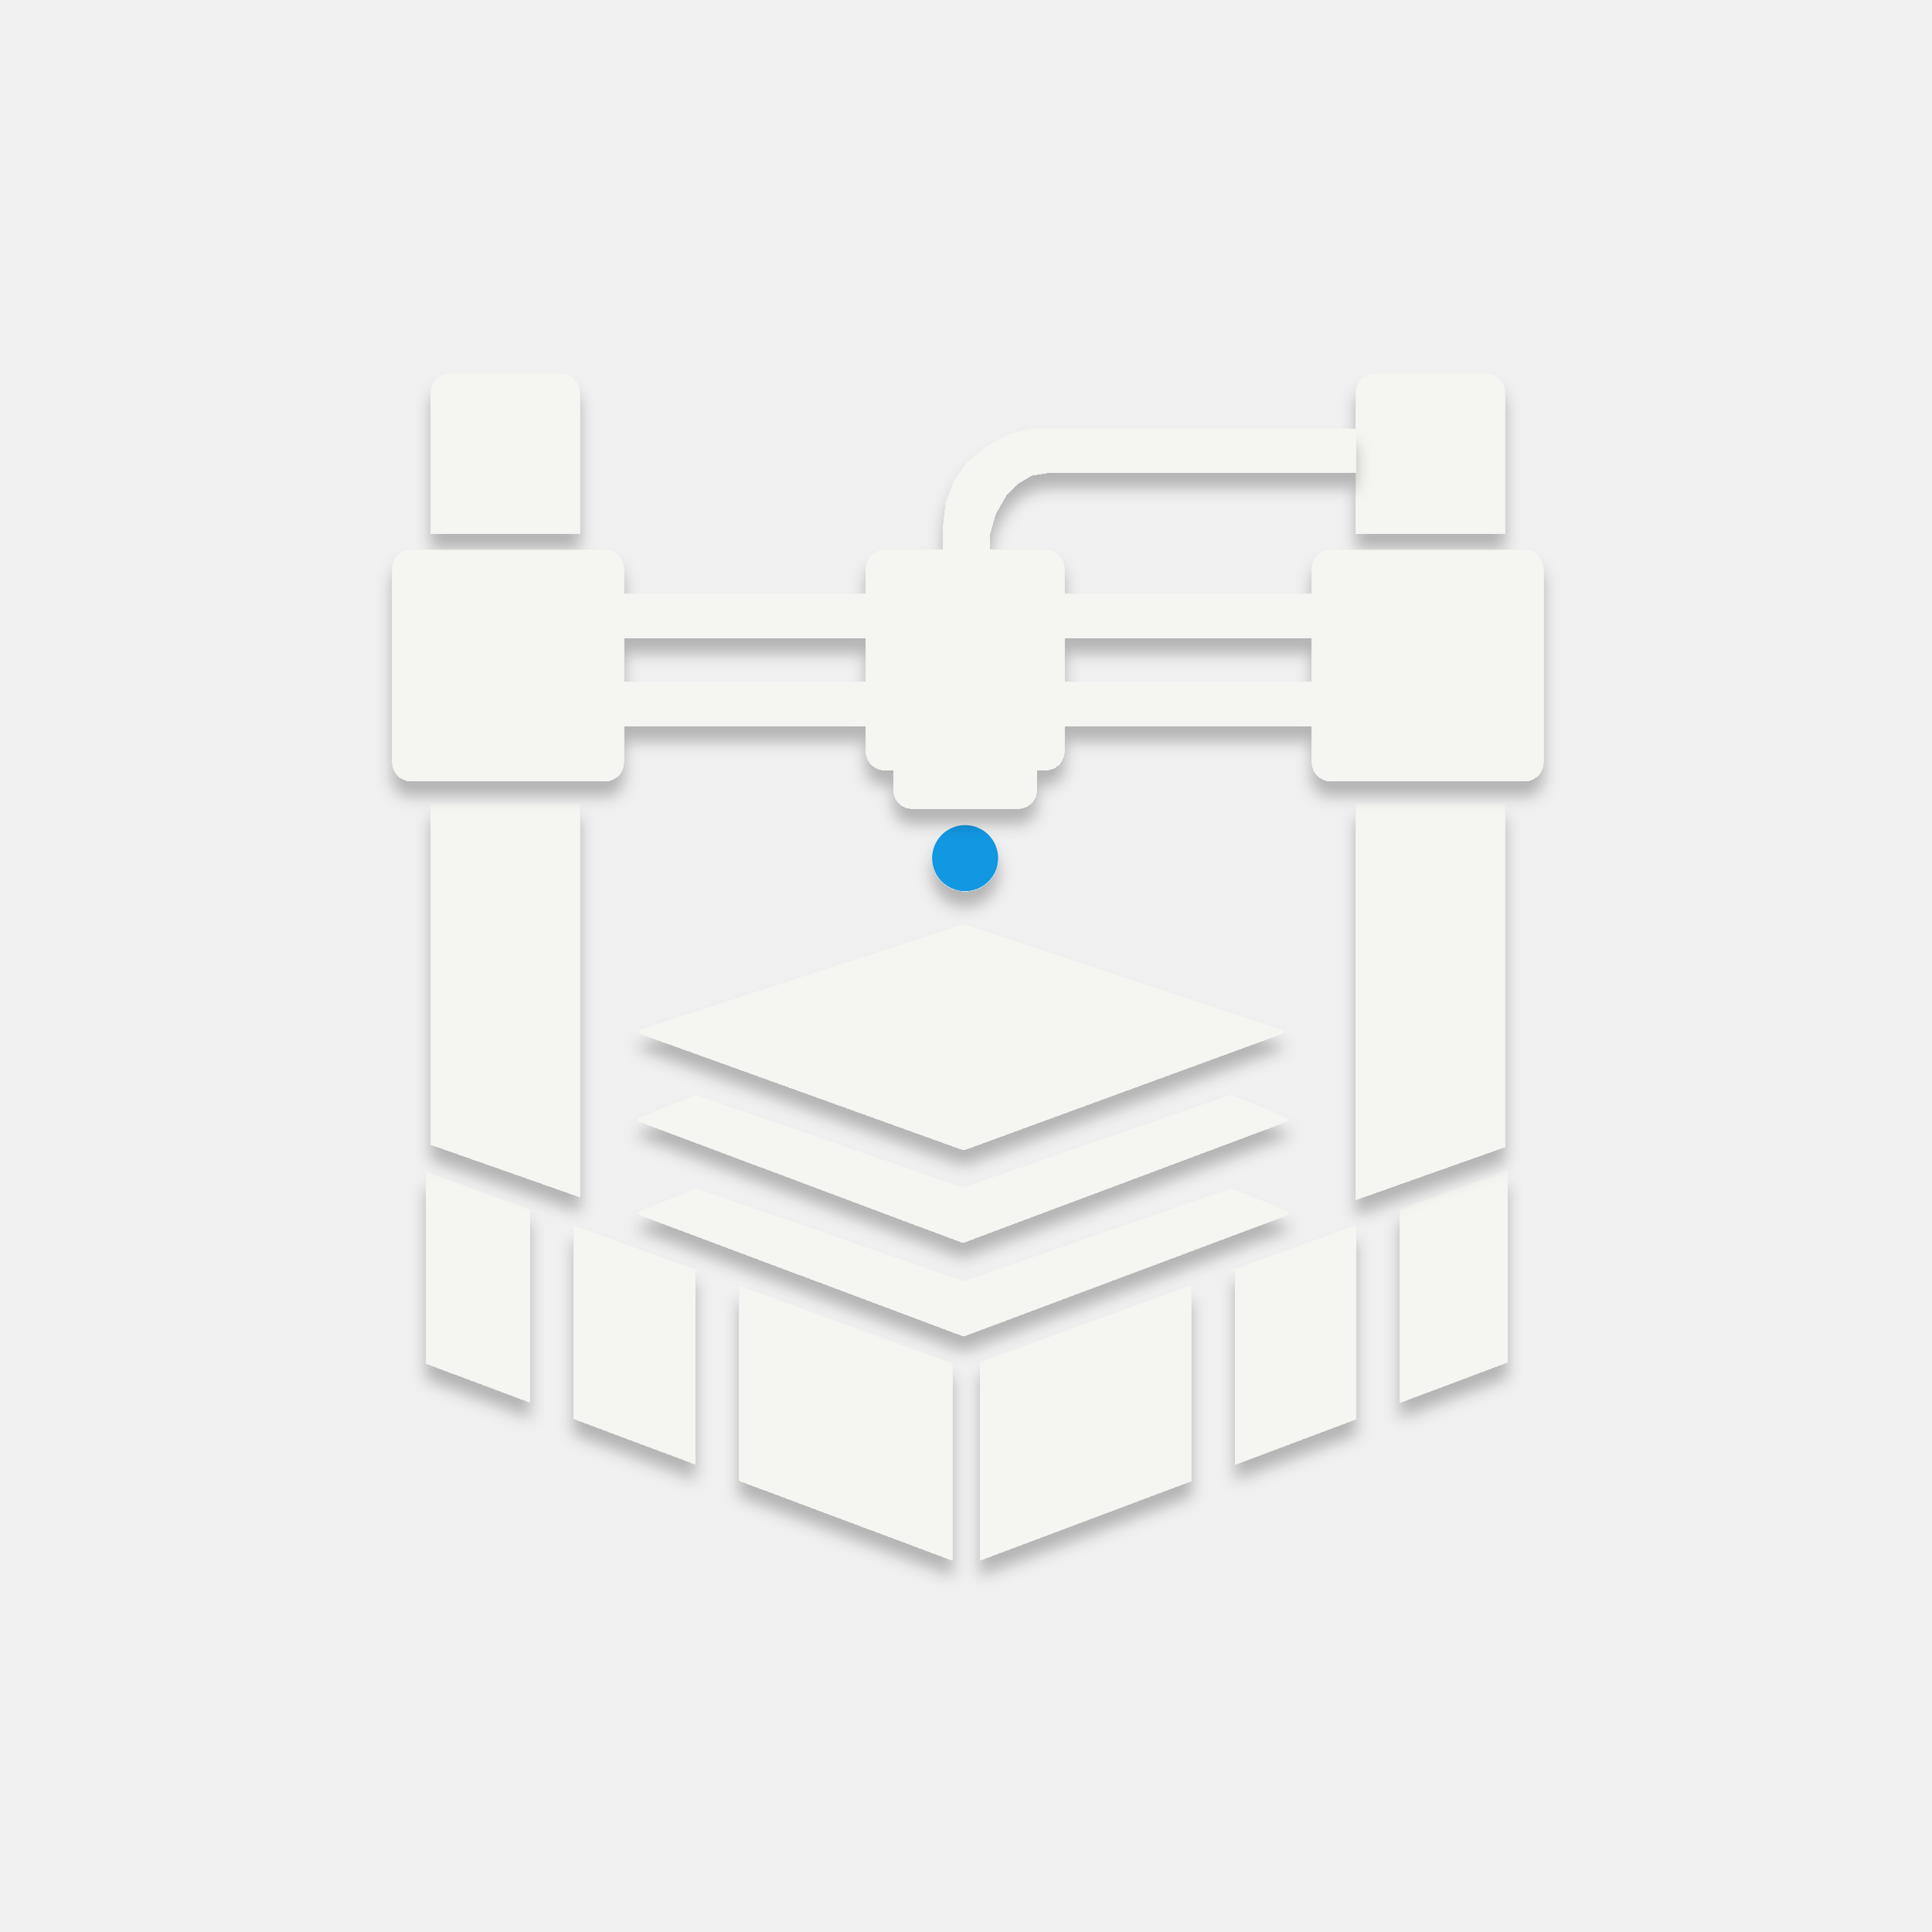
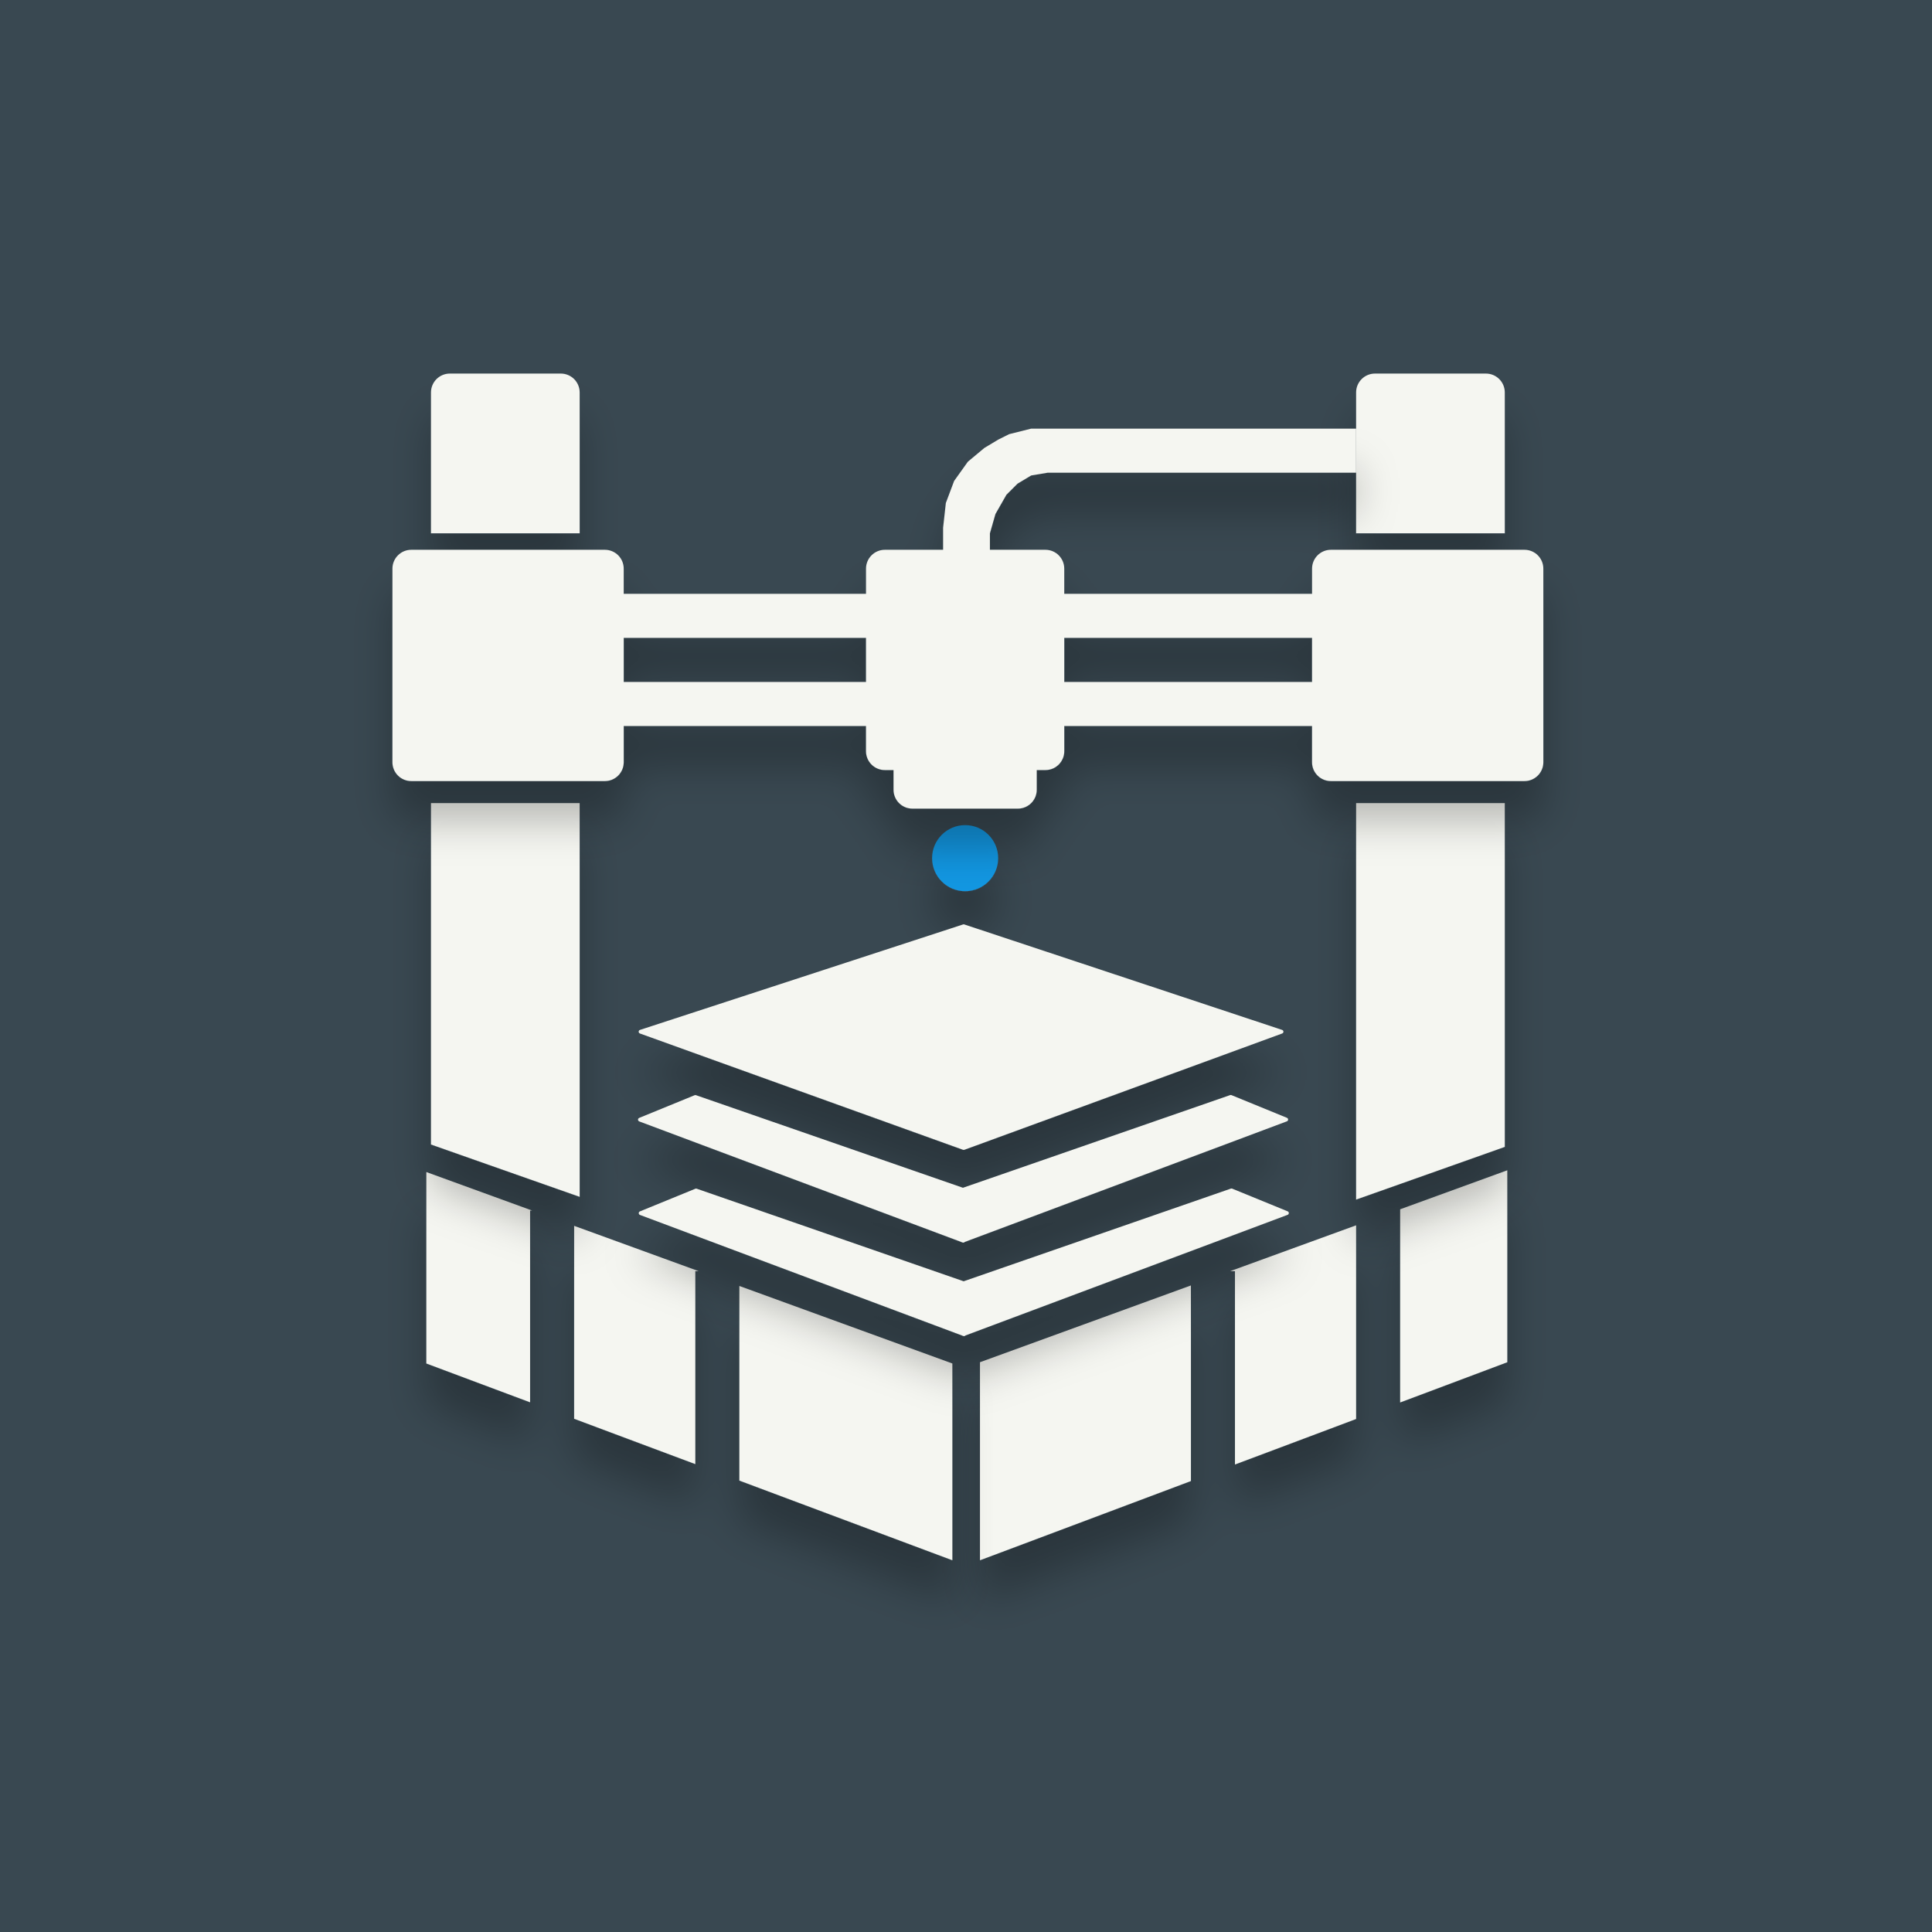
- <svg xmlns="http://www.w3.org/2000/svg" width="512" height="512" viewBox="0 0 512 512" fill="none">
-   <g filter="url(#filter0_d_1_144)">
-     <path d="M315.603 392.491L259.704 413.485V361.003L315.603 340.656V392.491ZM359.382 376.049L327.278 388.106V336.871H326.005L359.382 324.723V376.049ZM399.449 361.003L371.057 371.665V320.473L399.449 310.14V361.003Z" fill="#F5F6F1" />
-   </g>
-   <g filter="url(#filter1_d_1_144)">
-     <path d="M252.384 361.34V413.486L195.938 392.37V340.795L252.384 361.34ZM185.154 336.87H184.263V388.003L152.158 375.994V324.861L185.154 336.87ZM141.049 320.818H140.483V371.626L112.984 361.34V310.603L141.049 320.818Z" fill="#F5F6F1" />
-   </g>
-   <g filter="url(#filter2_d_1_144)">
-     <path d="M114.215 212.828H153.617V317.17L114.215 303.306V212.828Z" fill="#F5F6F1" />
-   </g>
-   <g filter="url(#filter3_d_1_144)">
-     <path d="M398.785 212.828H359.383V317.9L398.785 303.939V212.828Z" fill="#F5F6F1" />
-   </g>
-   <g filter="url(#filter4_d_1_144)">
-     <circle cx="255.77" cy="227.421" r="8.756" fill="#1297E2" />
-   </g>
-   <g filter="url(#filter5_d_1_144)">
-     <path d="M114.215 104C114.215 101.239 116.454 99 119.215 99H148.617C151.379 99 153.617 101.239 153.617 104V141.321H114.215V104Z" fill="#F5F6F1" />
-   </g>
-   <g filter="url(#filter6_d_1_144)">
-     <path d="M359.383 104C359.383 101.239 361.621 99 364.383 99H393.785C396.546 99 398.785 101.239 398.785 104V141.321H359.383V104Z" fill="#F5F6F1" />
-   </g>
-   <g filter="url(#filter7_d_1_144)">
-     <path d="M160.292 145.699C163.053 145.699 165.292 147.937 165.292 150.699V157.374H229.502V150.699C229.502 147.937 231.741 145.699 234.502 145.699H249.933V139.861L250.662 133.294L252.852 127.457L256.5 122.349L260.878 118.701L264.526 116.512L267.444 115.052L273.282 113.593H359.383V125.268H277.66L273.282 125.998L269.634 128.187L266.715 131.105L263.796 136.212L262.337 141.321V145.699H277.038C279.799 145.699 282.038 147.937 282.038 150.699V157.374H347.708V150.699C347.708 147.937 349.947 145.699 352.708 145.699H404C406.761 145.699 409 147.937 409 150.699V201.991C409 204.752 406.761 206.991 404 206.991H352.708C349.947 206.991 347.708 204.752 347.708 201.991V192.397H282.038V199.072C282.038 201.833 279.799 204.072 277.038 204.072H274.741V209.288C274.741 212.049 272.502 214.288 269.741 214.288H241.799C239.038 214.287 236.799 212.049 236.799 209.288V204.072H234.502C231.741 204.072 229.502 201.833 229.502 199.072V192.397H165.292V201.991C165.292 204.752 163.053 206.991 160.292 206.991H109C106.239 206.991 104 204.752 104 201.991V150.699C104 147.937 106.239 145.699 109 145.699H160.292ZM165.292 180.722H229.502V169.048H165.292V180.722ZM282.038 180.722H347.708V169.048H282.038V180.722Z" fill="#F5F6F1" />
-   </g>
-   <g filter="url(#filter8_d_1_144)">
-     <path d="M255.231 244.984C255.333 244.951 255.442 244.951 255.544 244.985L339.781 272.938C340.23 273.088 340.24 273.72 339.795 273.882L255.558 304.703C255.448 304.743 255.327 304.744 255.217 304.704L169.582 273.883C169.134 273.722 169.143 273.085 169.596 272.938L255.231 244.984Z" fill="#F5F6F1" />
-   </g>
-   <g filter="url(#filter9_d_1_144)">
-     <path d="M326.004 290.212C326.119 290.172 326.245 290.176 326.358 290.222L341.054 296.234C341.475 296.406 341.465 297.006 341.039 297.165L255.671 329.124C255.546 329.274 255.339 329.346 255.135 329.279C255.028 329.275 254.929 329.238 254.848 329.174L169.406 297.187C168.981 297.027 168.971 296.429 169.392 296.256L184.088 290.243C184.201 290.197 184.327 290.194 184.442 290.234L255.19 314.773L326.004 290.212Z" fill="#F5F6F1" />
-   </g>
-   <g filter="url(#filter10_d_1_144)">
-     <path d="M326.192 314.993C326.307 314.953 326.433 314.956 326.546 315.002L341.242 321.015C341.663 321.188 341.653 321.786 341.227 321.946L255.859 353.905C255.734 354.054 255.527 354.127 255.322 354.06C255.216 354.055 255.117 354.019 255.036 353.955L169.595 321.967C169.169 321.808 169.159 321.209 169.58 321.037L184.276 315.024C184.389 314.978 184.515 314.975 184.63 315.015L255.38 339.554L326.192 314.993Z" fill="#F5F6F1" />
+ <svg xmlns="http://www.w3.org/2000/svg" width="192" height="192" viewBox="0 0 192 192" fill="none">
+   <g clip-path="url(#clip0_13_239)">
+     <mask id="mask0_13_239" style="mask-type:luminance" maskUnits="userSpaceOnUse" x="0" y="0" width="192" height="192">
+       <path d="M192 0H0V192H192V0Z" fill="white" />
+     </mask>
+     <g mask="url(#mask0_13_239)">
+       <path d="M192 0H0V192H192V0Z" fill="#394851" />
+       <g filter="url(#filter0_d_13_239)">
+         <path d="M118.351 147.184L97.389 155.057V135.376L118.351 127.746V147.184ZM134.768 141.018L122.729 145.54V126.327H122.252L134.768 121.771V141.018ZM149.793 135.376L139.146 139.374V120.177L149.793 116.302V135.376Z" fill="#F5F6F1" />
+       </g>
+       <g filter="url(#filter1_d_13_239)">
+         <path d="M94.644 135.502V155.057L73.477 147.139V127.798L94.644 135.502ZM69.433 126.326H69.099V145.501L57.059 140.997V121.823L69.433 126.326ZM52.893 120.307H52.681V139.36L42.369 135.502V116.476L52.893 120.307Z" fill="#F5F6F1" />
+       </g>
+       <g filter="url(#filter2_d_13_239)">
+         <path d="M42.831 79.811H57.606V118.939L42.831 113.74V79.811Z" fill="#F5F6F1" />
+       </g>
+       <g filter="url(#filter3_d_13_239)">
+         <path d="M149.544 79.811H134.769V119.212L149.544 113.977V79.811Z" fill="#F5F6F1" />
+       </g>
+       <g filter="url(#filter4_d_13_239)">
+         <path d="M95.914 88.566C97.727 88.566 99.197 87.096 99.197 85.283C99.197 83.469 97.727 81.999 95.914 81.999C94.1 81.999 92.63 83.469 92.63 85.283C92.63 87.096 94.1 88.566 95.914 88.566Z" fill="#1297E2" />
+       </g>
+       <g filter="url(#filter5_d_13_239)">
+         <path d="M42.831 39C42.831 37.965 43.67 37.125 44.706 37.125H55.731C56.767 37.125 57.606 37.965 57.606 39V52.995H42.831V39Z" fill="#F5F6F1" />
+       </g>
+       <g filter="url(#filter6_d_13_239)">
+         <path d="M134.769 39C134.769 37.965 135.608 37.125 136.644 37.125H147.669C148.705 37.125 149.544 37.965 149.544 39V52.995H134.769V39Z" fill="#F5F6F1" />
+       </g>
+       <g filter="url(#filter7_d_13_239)">
+         <path d="M60.109 54.637C61.145 54.637 61.984 55.476 61.984 56.512V59.015H86.063V56.512C86.063 55.476 86.903 54.637 87.938 54.637H93.725V52.448L93.998 49.985L94.82 47.796L96.188 45.881L97.829 44.513L99.197 43.692L100.292 43.145L102.481 42.597H134.769V46.975H104.123L102.481 47.249L101.113 48.07L100.018 49.164L98.924 51.08L98.376 52.995V54.637H103.889C104.925 54.637 105.764 55.476 105.764 56.512V59.015H130.391V56.512C130.391 55.476 131.23 54.637 132.266 54.637H151.5C152.535 54.637 153.375 55.476 153.375 56.512V75.747C153.375 76.782 152.535 77.622 151.5 77.622H132.266C131.23 77.622 130.391 76.782 130.391 75.747V72.149H105.764V74.652C105.764 75.687 104.925 76.527 103.889 76.527H103.028V78.483C103.028 79.518 102.188 80.358 101.153 80.358H90.675C89.639 80.358 88.8 79.518 88.8 78.483V76.527H87.938C86.903 76.527 86.063 75.687 86.063 74.652V72.149H61.984V75.747C61.984 76.782 61.145 77.622 60.109 77.622H40.875C39.84 77.622 39 76.782 39 75.747V56.512C39 55.476 39.84 54.637 40.875 54.637H60.109ZM61.984 67.771H86.063V63.393H61.984V67.771ZM105.764 67.771H130.391V63.393H105.764V67.771Z" fill="#F5F6F1" />
+       </g>
+       <g filter="url(#filter8_d_13_239)">
+         <path d="M95.712 91.869C95.75 91.857 95.791 91.857 95.829 91.87L127.418 102.352C127.586 102.408 127.59 102.645 127.423 102.706L95.834 114.264C95.793 114.279 95.748 114.279 95.706 114.264L63.593 102.706C63.425 102.646 63.429 102.407 63.599 102.352L95.712 91.869Z" fill="#F5F6F1" />
+       </g>
+       <g filter="url(#filter9_d_13_239)">
+         <path d="M122.252 108.829C122.295 108.814 122.342 108.816 122.384 108.833L127.895 111.088C128.053 111.153 128.05 111.377 127.89 111.437L95.877 123.421C95.83 123.478 95.752 123.505 95.675 123.48C95.635 123.478 95.598 123.464 95.568 123.44L63.527 111.445C63.367 111.385 63.364 111.16 63.522 111.096L69.033 108.841C69.075 108.824 69.123 108.823 69.166 108.838L95.697 118.04L122.252 108.829Z" fill="#F5F6F1" />
+       </g>
+       <g filter="url(#filter10_d_13_239)">
+         <path d="M122.322 118.122C122.365 118.107 122.412 118.108 122.454 118.126L127.966 120.381C128.124 120.445 128.12 120.67 127.96 120.73L95.948 132.714C95.901 132.771 95.823 132.798 95.746 132.772C95.706 132.771 95.668 132.757 95.638 132.732L63.598 120.738C63.438 120.678 63.435 120.453 63.593 120.388L69.104 118.134C69.146 118.117 69.193 118.116 69.236 118.131L95.767 127.333L122.322 118.122Z" fill="#F5F6F1" />
+       </g>
+     </g>
  </g>
  <defs>
-     <filter id="filter0_d_1_144" x="255.704" y="310.14" width="147.745" height="111.346" filterUnits="userSpaceOnUse" color-interpolation-filters="sRGB">
+     <filter id="filter0_d_13_239" x="93.389" y="116.302" width="60.404" height="46.754" filterUnits="userSpaceOnUse" color-interpolation-filters="sRGB">
      <feFlood flood-opacity="0" result="BackgroundImageFix" />
      <feColorMatrix in="SourceAlpha" type="matrix" values="0 0 0 0 0 0 0 0 0 0 0 0 0 0 0 0 0 0 127 0" result="hardAlpha" />
      <feOffset dy="4" />
      <feGaussianBlur stdDeviation="2" />
      <feComposite in2="hardAlpha" operator="out" />
      <feColorMatrix type="matrix" values="0 0 0 0 0 0 0 0 0 0 0 0 0 0 0 0 0 0 0.25 0" />
-       <feBlend mode="normal" in2="BackgroundImageFix" result="effect1_dropShadow_1_144" />
-       <feBlend mode="normal" in="SourceGraphic" in2="effect1_dropShadow_1_144" result="shape" />
+       <feBlend mode="normal" in2="BackgroundImageFix" result="effect1_dropShadow_13_239" />
+       <feBlend mode="normal" in="SourceGraphic" in2="effect1_dropShadow_13_239" result="shape" />
    </filter>
-     <filter id="filter1_d_1_144" x="108.984" y="310.603" width="147.4" height="110.883" filterUnits="userSpaceOnUse" color-interpolation-filters="sRGB">
+     <filter id="filter1_d_13_239" x="38.369" y="116.476" width="60.275" height="46.581" filterUnits="userSpaceOnUse" color-interpolation-filters="sRGB">
      <feFlood flood-opacity="0" result="BackgroundImageFix" />
      <feColorMatrix in="SourceAlpha" type="matrix" values="0 0 0 0 0 0 0 0 0 0 0 0 0 0 0 0 0 0 127 0" result="hardAlpha" />
      <feOffset dy="4" />
      <feGaussianBlur stdDeviation="2" />
      <feComposite in2="hardAlpha" operator="out" />
      <feColorMatrix type="matrix" values="0 0 0 0 0 0 0 0 0 0 0 0 0 0 0 0 0 0 0.25 0" />
-       <feBlend mode="normal" in2="BackgroundImageFix" result="effect1_dropShadow_1_144" />
-       <feBlend mode="normal" in="SourceGraphic" in2="effect1_dropShadow_1_144" result="shape" />
+       <feBlend mode="normal" in2="BackgroundImageFix" result="effect1_dropShadow_13_239" />
+       <feBlend mode="normal" in="SourceGraphic" in2="effect1_dropShadow_13_239" result="shape" />
    </filter>
-     <filter id="filter2_d_1_144" x="110.215" y="212.828" width="47.402" height="112.342" filterUnits="userSpaceOnUse" color-interpolation-filters="sRGB">
+     <filter id="filter2_d_13_239" x="38.831" y="79.811" width="22.776" height="47.128" filterUnits="userSpaceOnUse" color-interpolation-filters="sRGB">
      <feFlood flood-opacity="0" result="BackgroundImageFix" />
      <feColorMatrix in="SourceAlpha" type="matrix" values="0 0 0 0 0 0 0 0 0 0 0 0 0 0 0 0 0 0 127 0" result="hardAlpha" />
      <feOffset dy="4" />
      <feGaussianBlur stdDeviation="2" />
      <feComposite in2="hardAlpha" operator="out" />
      <feColorMatrix type="matrix" values="0 0 0 0 0 0 0 0 0 0 0 0 0 0 0 0 0 0 0.25 0" />
-       <feBlend mode="normal" in2="BackgroundImageFix" result="effect1_dropShadow_1_144" />
-       <feBlend mode="normal" in="SourceGraphic" in2="effect1_dropShadow_1_144" result="shape" />
+       <feBlend mode="normal" in2="BackgroundImageFix" result="effect1_dropShadow_13_239" />
+       <feBlend mode="normal" in="SourceGraphic" in2="effect1_dropShadow_13_239" result="shape" />
    </filter>
-     <filter id="filter3_d_1_144" x="355.383" y="212.828" width="47.402" height="113.072" filterUnits="userSpaceOnUse" color-interpolation-filters="sRGB">
+     <filter id="filter3_d_13_239" x="130.769" y="79.811" width="22.776" height="47.402" filterUnits="userSpaceOnUse" color-interpolation-filters="sRGB">
      <feFlood flood-opacity="0" result="BackgroundImageFix" />
      <feColorMatrix in="SourceAlpha" type="matrix" values="0 0 0 0 0 0 0 0 0 0 0 0 0 0 0 0 0 0 127 0" result="hardAlpha" />
      <feOffset dy="4" />
      <feGaussianBlur stdDeviation="2" />
      <feComposite in2="hardAlpha" operator="out" />
      <feColorMatrix type="matrix" values="0 0 0 0 0 0 0 0 0 0 0 0 0 0 0 0 0 0 0.25 0" />
-       <feBlend mode="normal" in2="BackgroundImageFix" result="effect1_dropShadow_1_144" />
-       <feBlend mode="normal" in="SourceGraphic" in2="effect1_dropShadow_1_144" result="shape" />
+       <feBlend mode="normal" in2="BackgroundImageFix" result="effect1_dropShadow_13_239" />
+       <feBlend mode="normal" in="SourceGraphic" in2="effect1_dropShadow_13_239" result="shape" />
    </filter>
-     <filter id="filter4_d_1_144" x="243.014" y="218.665" width="25.512" height="25.512" filterUnits="userSpaceOnUse" color-interpolation-filters="sRGB">
+     <filter id="filter4_d_13_239" x="88.63" y="81.999" width="14.567" height="14.567" filterUnits="userSpaceOnUse" color-interpolation-filters="sRGB">
      <feFlood flood-opacity="0" result="BackgroundImageFix" />
      <feColorMatrix in="SourceAlpha" type="matrix" values="0 0 0 0 0 0 0 0 0 0 0 0 0 0 0 0 0 0 127 0" result="hardAlpha" />
      <feOffset dy="4" />
      <feGaussianBlur stdDeviation="2" />
      <feComposite in2="hardAlpha" operator="out" />
      <feColorMatrix type="matrix" values="0 0 0 0 0 0 0 0 0 0 0 0 0 0 0 0 0 0 0.25 0" />
-       <feBlend mode="normal" in2="BackgroundImageFix" result="effect1_dropShadow_1_144" />
-       <feBlend mode="normal" in="SourceGraphic" in2="effect1_dropShadow_1_144" result="shape" />
+       <feBlend mode="normal" in2="BackgroundImageFix" result="effect1_dropShadow_13_239" />
+       <feBlend mode="normal" in="SourceGraphic" in2="effect1_dropShadow_13_239" result="shape" />
    </filter>
-     <filter id="filter5_d_1_144" x="110.215" y="99" width="47.402" height="50.321" filterUnits="userSpaceOnUse" color-interpolation-filters="sRGB">
+     <filter id="filter5_d_13_239" x="38.831" y="37.125" width="22.776" height="23.87" filterUnits="userSpaceOnUse" color-interpolation-filters="sRGB">
      <feFlood flood-opacity="0" result="BackgroundImageFix" />
      <feColorMatrix in="SourceAlpha" type="matrix" values="0 0 0 0 0 0 0 0 0 0 0 0 0 0 0 0 0 0 127 0" result="hardAlpha" />
      <feOffset dy="4" />
      <feGaussianBlur stdDeviation="2" />
      <feComposite in2="hardAlpha" operator="out" />
      <feColorMatrix type="matrix" values="0 0 0 0 0 0 0 0 0 0 0 0 0 0 0 0 0 0 0.25 0" />
-       <feBlend mode="normal" in2="BackgroundImageFix" result="effect1_dropShadow_1_144" />
-       <feBlend mode="normal" in="SourceGraphic" in2="effect1_dropShadow_1_144" result="shape" />
+       <feBlend mode="normal" in2="BackgroundImageFix" result="effect1_dropShadow_13_239" />
+       <feBlend mode="normal" in="SourceGraphic" in2="effect1_dropShadow_13_239" result="shape" />
    </filter>
-     <filter id="filter6_d_1_144" x="355.383" y="99" width="47.402" height="50.321" filterUnits="userSpaceOnUse" color-interpolation-filters="sRGB">
+     <filter id="filter6_d_13_239" x="130.769" y="37.125" width="22.776" height="23.87" filterUnits="userSpaceOnUse" color-interpolation-filters="sRGB">
      <feFlood flood-opacity="0" result="BackgroundImageFix" />
      <feColorMatrix in="SourceAlpha" type="matrix" values="0 0 0 0 0 0 0 0 0 0 0 0 0 0 0 0 0 0 127 0" result="hardAlpha" />
      <feOffset dy="4" />
      <feGaussianBlur stdDeviation="2" />
      <feComposite in2="hardAlpha" operator="out" />
      <feColorMatrix type="matrix" values="0 0 0 0 0 0 0 0 0 0 0 0 0 0 0 0 0 0 0.25 0" />
-       <feBlend mode="normal" in2="BackgroundImageFix" result="effect1_dropShadow_1_144" />
-       <feBlend mode="normal" in="SourceGraphic" in2="effect1_dropShadow_1_144" result="shape" />
+       <feBlend mode="normal" in2="BackgroundImageFix" result="effect1_dropShadow_13_239" />
+       <feBlend mode="normal" in="SourceGraphic" in2="effect1_dropShadow_13_239" result="shape" />
    </filter>
-     <filter id="filter7_d_1_144" x="100" y="113.593" width="313" height="108.694" filterUnits="userSpaceOnUse" color-interpolation-filters="sRGB">
+     <filter id="filter7_d_13_239" x="35" y="42.597" width="122.375" height="45.761" filterUnits="userSpaceOnUse" color-interpolation-filters="sRGB">
      <feFlood flood-opacity="0" result="BackgroundImageFix" />
      <feColorMatrix in="SourceAlpha" type="matrix" values="0 0 0 0 0 0 0 0 0 0 0 0 0 0 0 0 0 0 127 0" result="hardAlpha" />
      <feOffset dy="4" />
      <feGaussianBlur stdDeviation="2" />
      <feComposite in2="hardAlpha" operator="out" />
      <feColorMatrix type="matrix" values="0 0 0 0 0 0 0 0 0 0 0 0 0 0 0 0 0 0 0.25 0" />
-       <feBlend mode="normal" in2="BackgroundImageFix" result="effect1_dropShadow_1_144" />
-       <feBlend mode="normal" in="SourceGraphic" in2="effect1_dropShadow_1_144" result="shape" />
+       <feBlend mode="normal" in2="BackgroundImageFix" result="effect1_dropShadow_13_239" />
+       <feBlend mode="normal" in="SourceGraphic" in2="effect1_dropShadow_13_239" result="shape" />
    </filter>
-     <filter id="filter8_d_1_144" x="165.251" y="244.959" width="178.872" height="67.774" filterUnits="userSpaceOnUse" color-interpolation-filters="sRGB">
+     <filter id="filter8_d_13_239" x="59.469" y="91.86" width="72.077" height="30.415" filterUnits="userSpaceOnUse" color-interpolation-filters="sRGB">
      <feFlood flood-opacity="0" result="BackgroundImageFix" />
      <feColorMatrix in="SourceAlpha" type="matrix" values="0 0 0 0 0 0 0 0 0 0 0 0 0 0 0 0 0 0 127 0" result="hardAlpha" />
      <feOffset dy="4" />
      <feGaussianBlur stdDeviation="2" />
      <feComposite in2="hardAlpha" operator="out" />
      <feColorMatrix type="matrix" values="0 0 0 0 0 0 0 0 0 0 0 0 0 0 0 0 0 0 0.25 0" />
-       <feBlend mode="normal" in2="BackgroundImageFix" result="effect1_dropShadow_1_144" />
-       <feBlend mode="normal" in="SourceGraphic" in2="effect1_dropShadow_1_144" result="shape" />
+       <feBlend mode="normal" in2="BackgroundImageFix" result="effect1_dropShadow_13_239" />
+       <feBlend mode="normal" in="SourceGraphic" in2="effect1_dropShadow_13_239" result="shape" />
    </filter>
-     <filter id="filter9_d_1_144" x="165.082" y="290.185" width="180.283" height="47.12" filterUnits="userSpaceOnUse" color-interpolation-filters="sRGB">
+     <filter id="filter9_d_13_239" x="59.406" y="108.819" width="72.606" height="22.67" filterUnits="userSpaceOnUse" color-interpolation-filters="sRGB">
      <feFlood flood-opacity="0" result="BackgroundImageFix" />
      <feColorMatrix in="SourceAlpha" type="matrix" values="0 0 0 0 0 0 0 0 0 0 0 0 0 0 0 0 0 0 127 0" result="hardAlpha" />
      <feOffset dy="4" />
      <feGaussianBlur stdDeviation="2" />
      <feComposite in2="hardAlpha" operator="out" />
      <feColorMatrix type="matrix" values="0 0 0 0 0 0 0 0 0 0 0 0 0 0 0 0 0 0 0.25 0" />
-       <feBlend mode="normal" in2="BackgroundImageFix" result="effect1_dropShadow_1_144" />
-       <feBlend mode="normal" in="SourceGraphic" in2="effect1_dropShadow_1_144" result="shape" />
+       <feBlend mode="normal" in2="BackgroundImageFix" result="effect1_dropShadow_13_239" />
+       <feBlend mode="normal" in="SourceGraphic" in2="effect1_dropShadow_13_239" result="shape" />
    </filter>
-     <filter id="filter10_d_1_144" x="165.27" y="314.965" width="180.282" height="47.12" filterUnits="userSpaceOnUse" color-interpolation-filters="sRGB">
+     <filter id="filter10_d_13_239" x="59.476" y="118.112" width="72.606" height="22.67" filterUnits="userSpaceOnUse" color-interpolation-filters="sRGB">
      <feFlood flood-opacity="0" result="BackgroundImageFix" />
      <feColorMatrix in="SourceAlpha" type="matrix" values="0 0 0 0 0 0 0 0 0 0 0 0 0 0 0 0 0 0 127 0" result="hardAlpha" />
      <feOffset dy="4" />
      <feGaussianBlur stdDeviation="2" />
      <feComposite in2="hardAlpha" operator="out" />
      <feColorMatrix type="matrix" values="0 0 0 0 0 0 0 0 0 0 0 0 0 0 0 0 0 0 0.25 0" />
-       <feBlend mode="normal" in2="BackgroundImageFix" result="effect1_dropShadow_1_144" />
-       <feBlend mode="normal" in="SourceGraphic" in2="effect1_dropShadow_1_144" result="shape" />
+       <feBlend mode="normal" in2="BackgroundImageFix" result="effect1_dropShadow_13_239" />
+       <feBlend mode="normal" in="SourceGraphic" in2="effect1_dropShadow_13_239" result="shape" />
    </filter>
+     <clipPath id="clip0_13_239">
+       <rect width="192" height="192" fill="white" />
+     </clipPath>
  </defs>
</svg>
